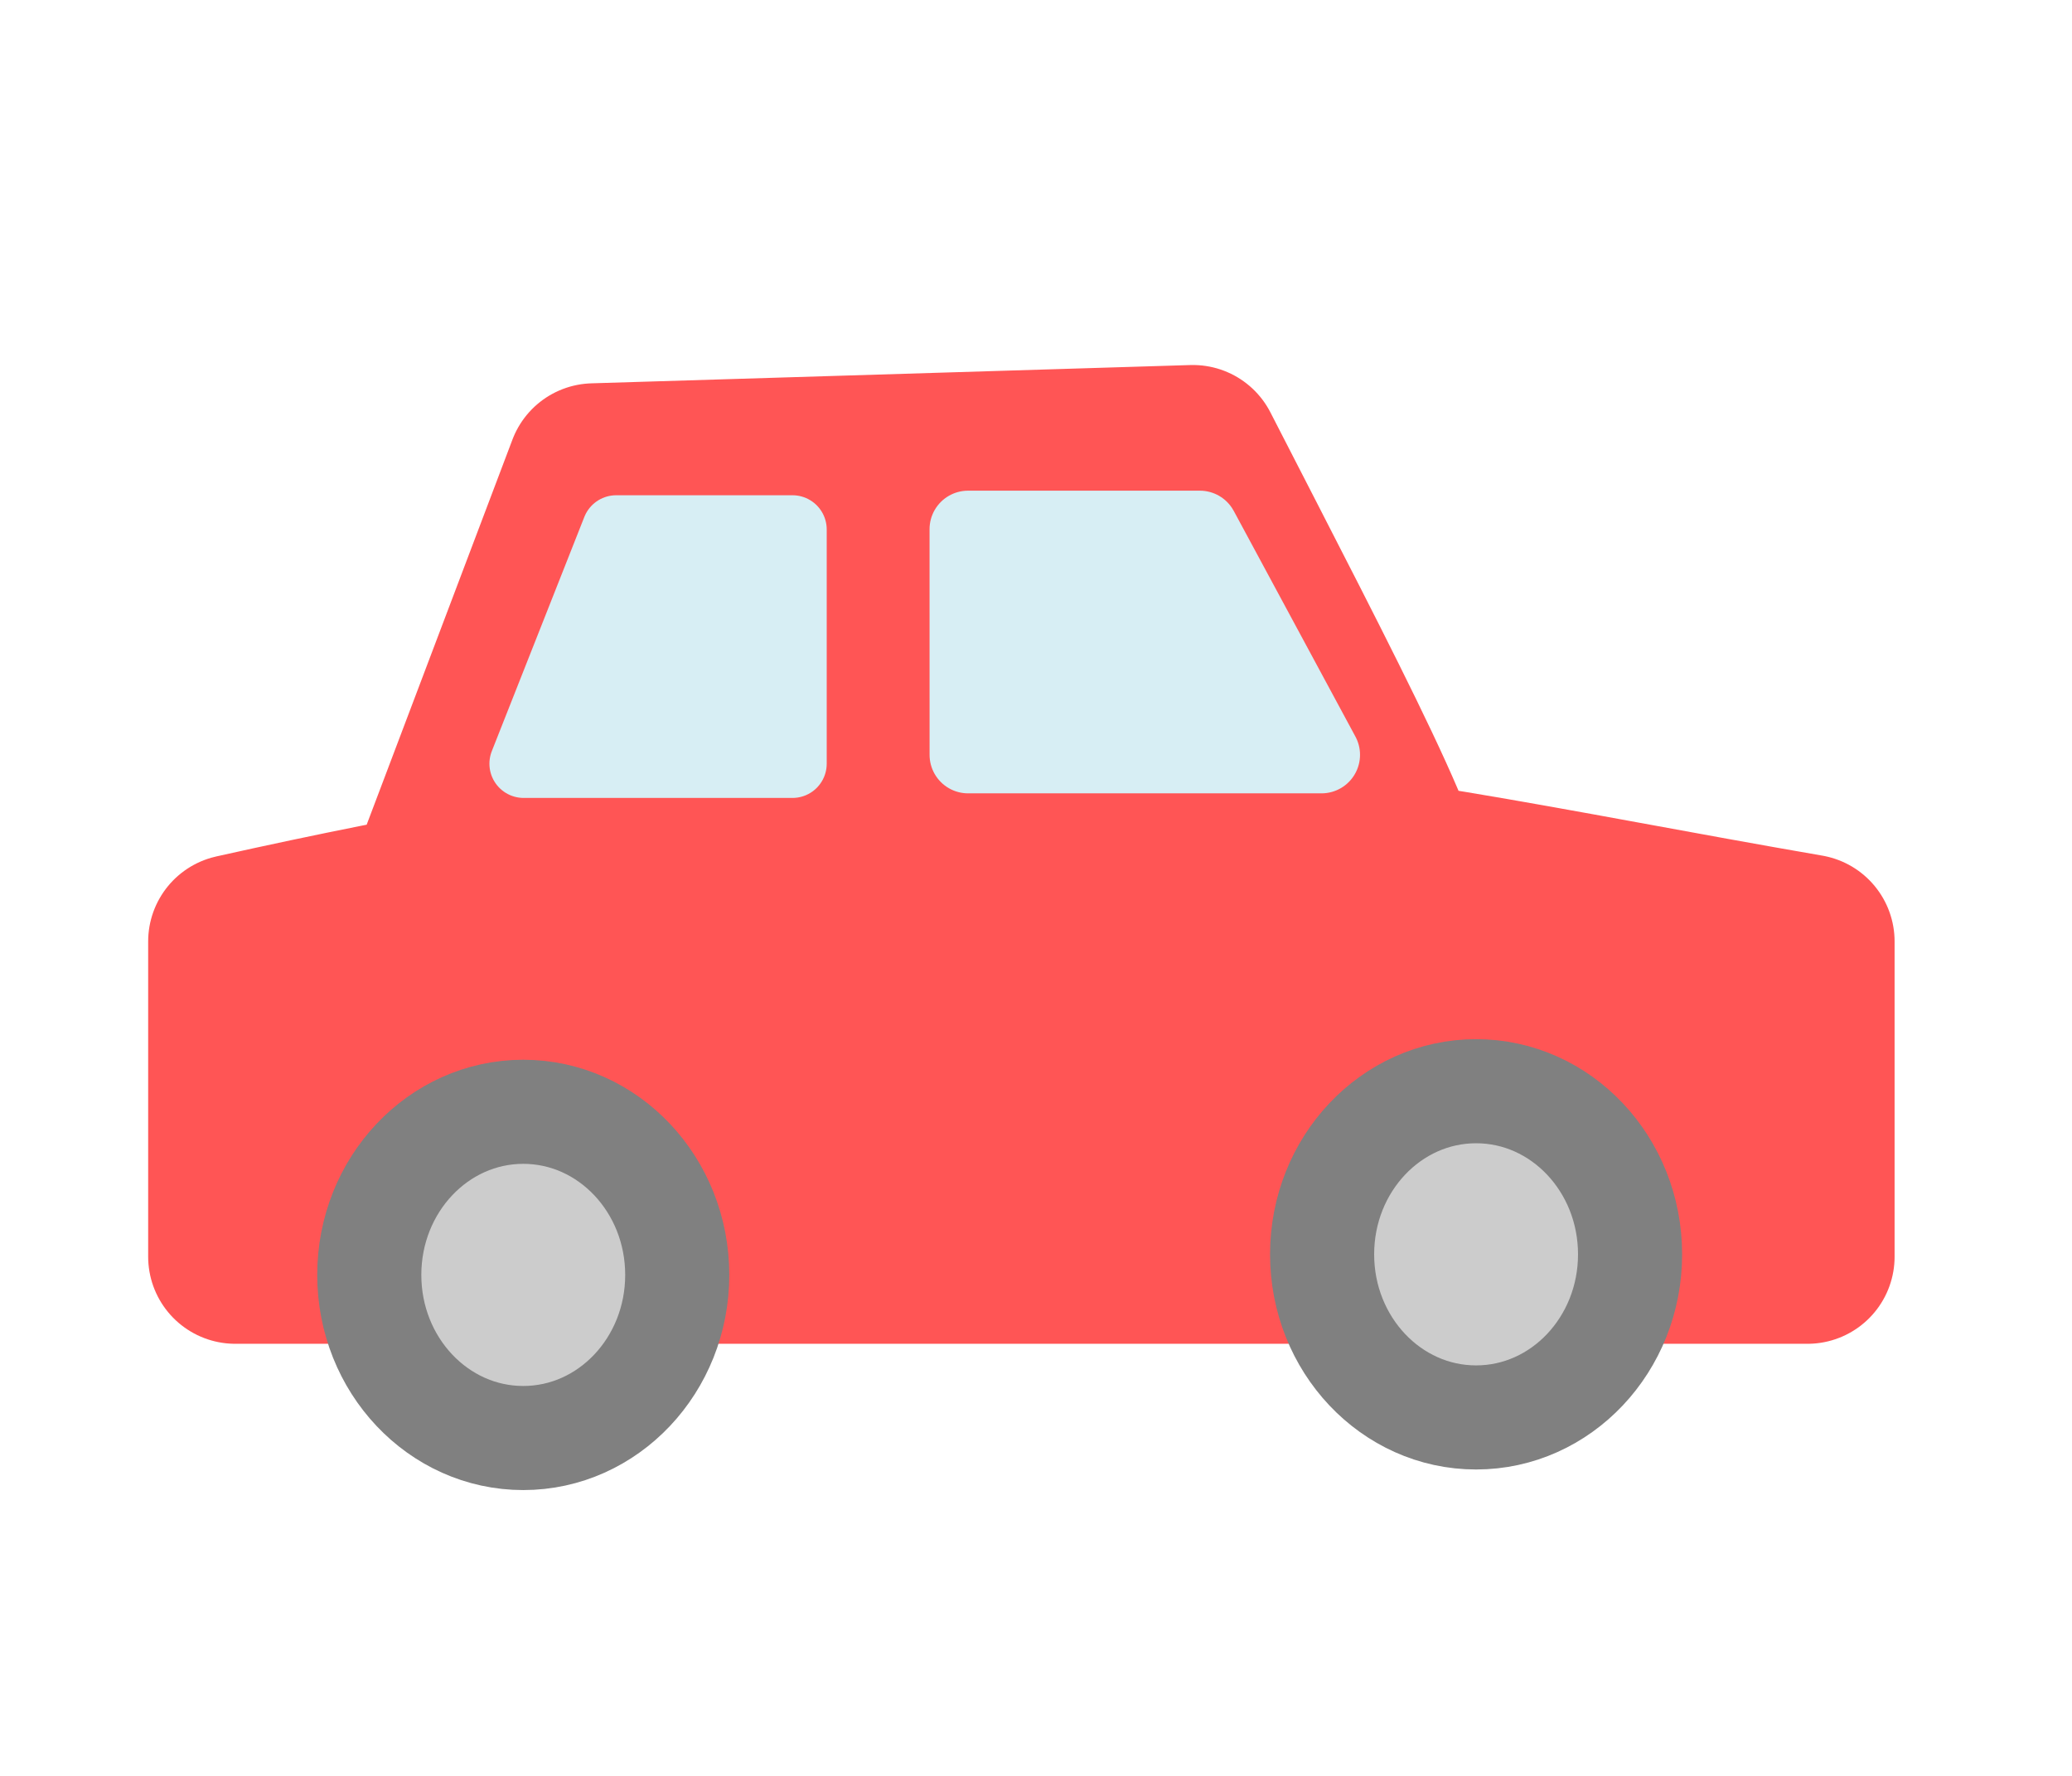
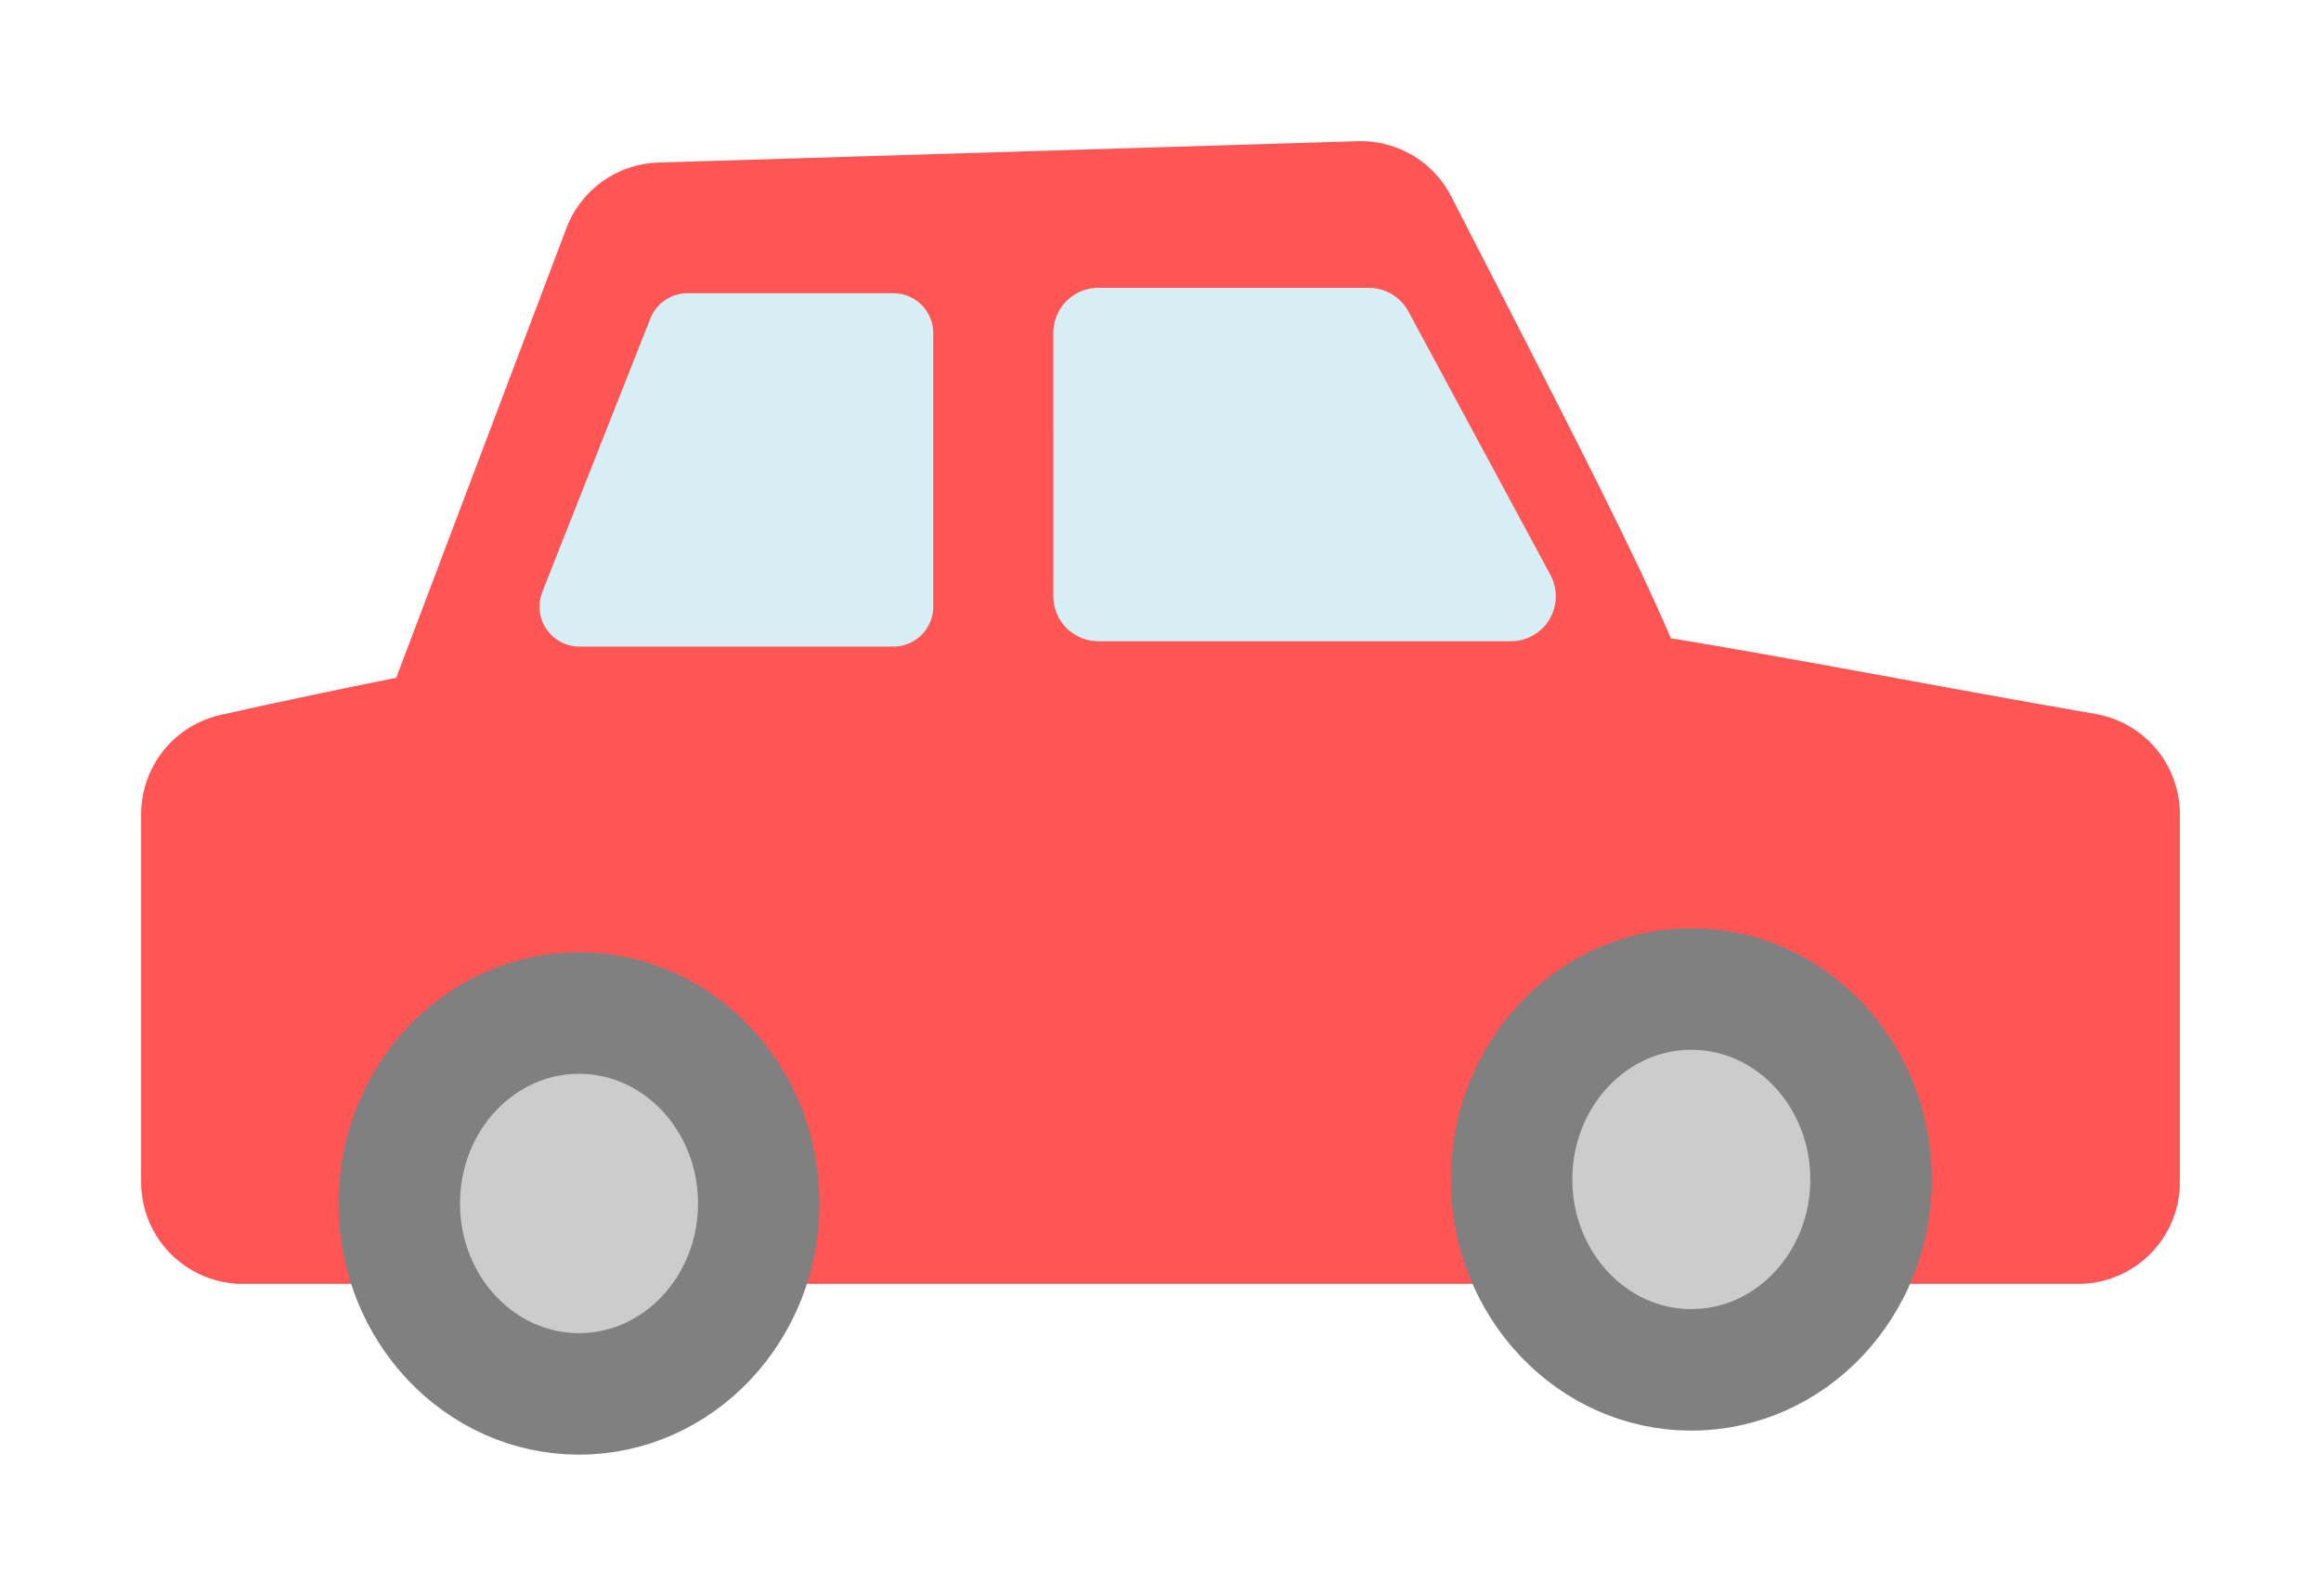
- <svg xmlns="http://www.w3.org/2000/svg" width="85.687mm" height="73.421mm" viewBox="0 0 85.687 73.421" version="1.1" id="svg8">
+ <svg xmlns="http://www.w3.org/2000/svg" width="82.223mm" height="56.529mm" viewBox="0 0 82.223 56.529" version="1.1" id="svg8">
  <defs id="defs2" />
-   <g id="layer1" transform="translate(62.0868,-0.2279399)">
+   <g id="layer1" transform="translate(60.95955,-10.32376)">
    <g id="layer1-2" transform="translate(-182.3736,26.26982)">
      <path id="rect12-7" style="opacity:1;fill:#ff5555;fill-opacity:1;stroke:#ff5555;stroke-width:7.204;stroke-linecap:round;stroke-linejoin:round;stroke-miterlimit:4;stroke-dasharray:none;stroke-dashoffset:0;stroke-opacity:1;paint-order:normal" d="m 144.848,-6.588 24.771,-0.756 c 5.18,10.1 9.775,18.795 8.126,18.165 l -39.701,0.567 z m -14.832,19.482 c 33.032,-7.368 43.157,-3.78 65.019,0 v 13.038 h -65.019 z" />
      <ellipse style="opacity:1;fill:#cccccc;fill-opacity:1;stroke:#808080;stroke-width:4.305;stroke-linecap:round;stroke-linejoin:round;stroke-miterlimit:4;stroke-dasharray:none;stroke-dashoffset:0;stroke-opacity:1;paint-order:normal" id="path31" cx="141.926" cy="26.685" rx="6.368" ry="6.746" />
      <path style="opacity:1;fill:#d7eef4;fill-opacity:1;stroke:#d7eef4;stroke-width:3.186;stroke-linecap:round;stroke-linejoin:round;stroke-miterlimit:4;stroke-dasharray:none;stroke-dashoffset:0;stroke-opacity:1;paint-order:normal" d="m 160.321,-4.156 h 9.585 l 5.031,9.332 h -14.615 z" id="rect12-7-0" />
      <path style="opacity:1;fill:#d7eef4;fill-opacity:1;stroke:#d7eef4;stroke-width:2.831;stroke-linecap:round;stroke-linejoin:round;stroke-miterlimit:4;stroke-dasharray:none;stroke-dashoffset:0;stroke-opacity:1;paint-order:normal" d="m 153.06,-4.144 h -7.291 l -3.827,9.687 h 11.118 z" id="rect12-7-0-1" />
      <ellipse style="opacity:1;fill:#cccccc;fill-opacity:1;stroke:#808080;stroke-width:4.305;stroke-linecap:round;stroke-linejoin:round;stroke-miterlimit:4;stroke-dasharray:none;stroke-dashoffset:0;stroke-opacity:1;paint-order:normal" id="path31-7" cx="181.33" cy="25.834" rx="6.368" ry="6.746" />
    </g>
  </g>
</svg>
